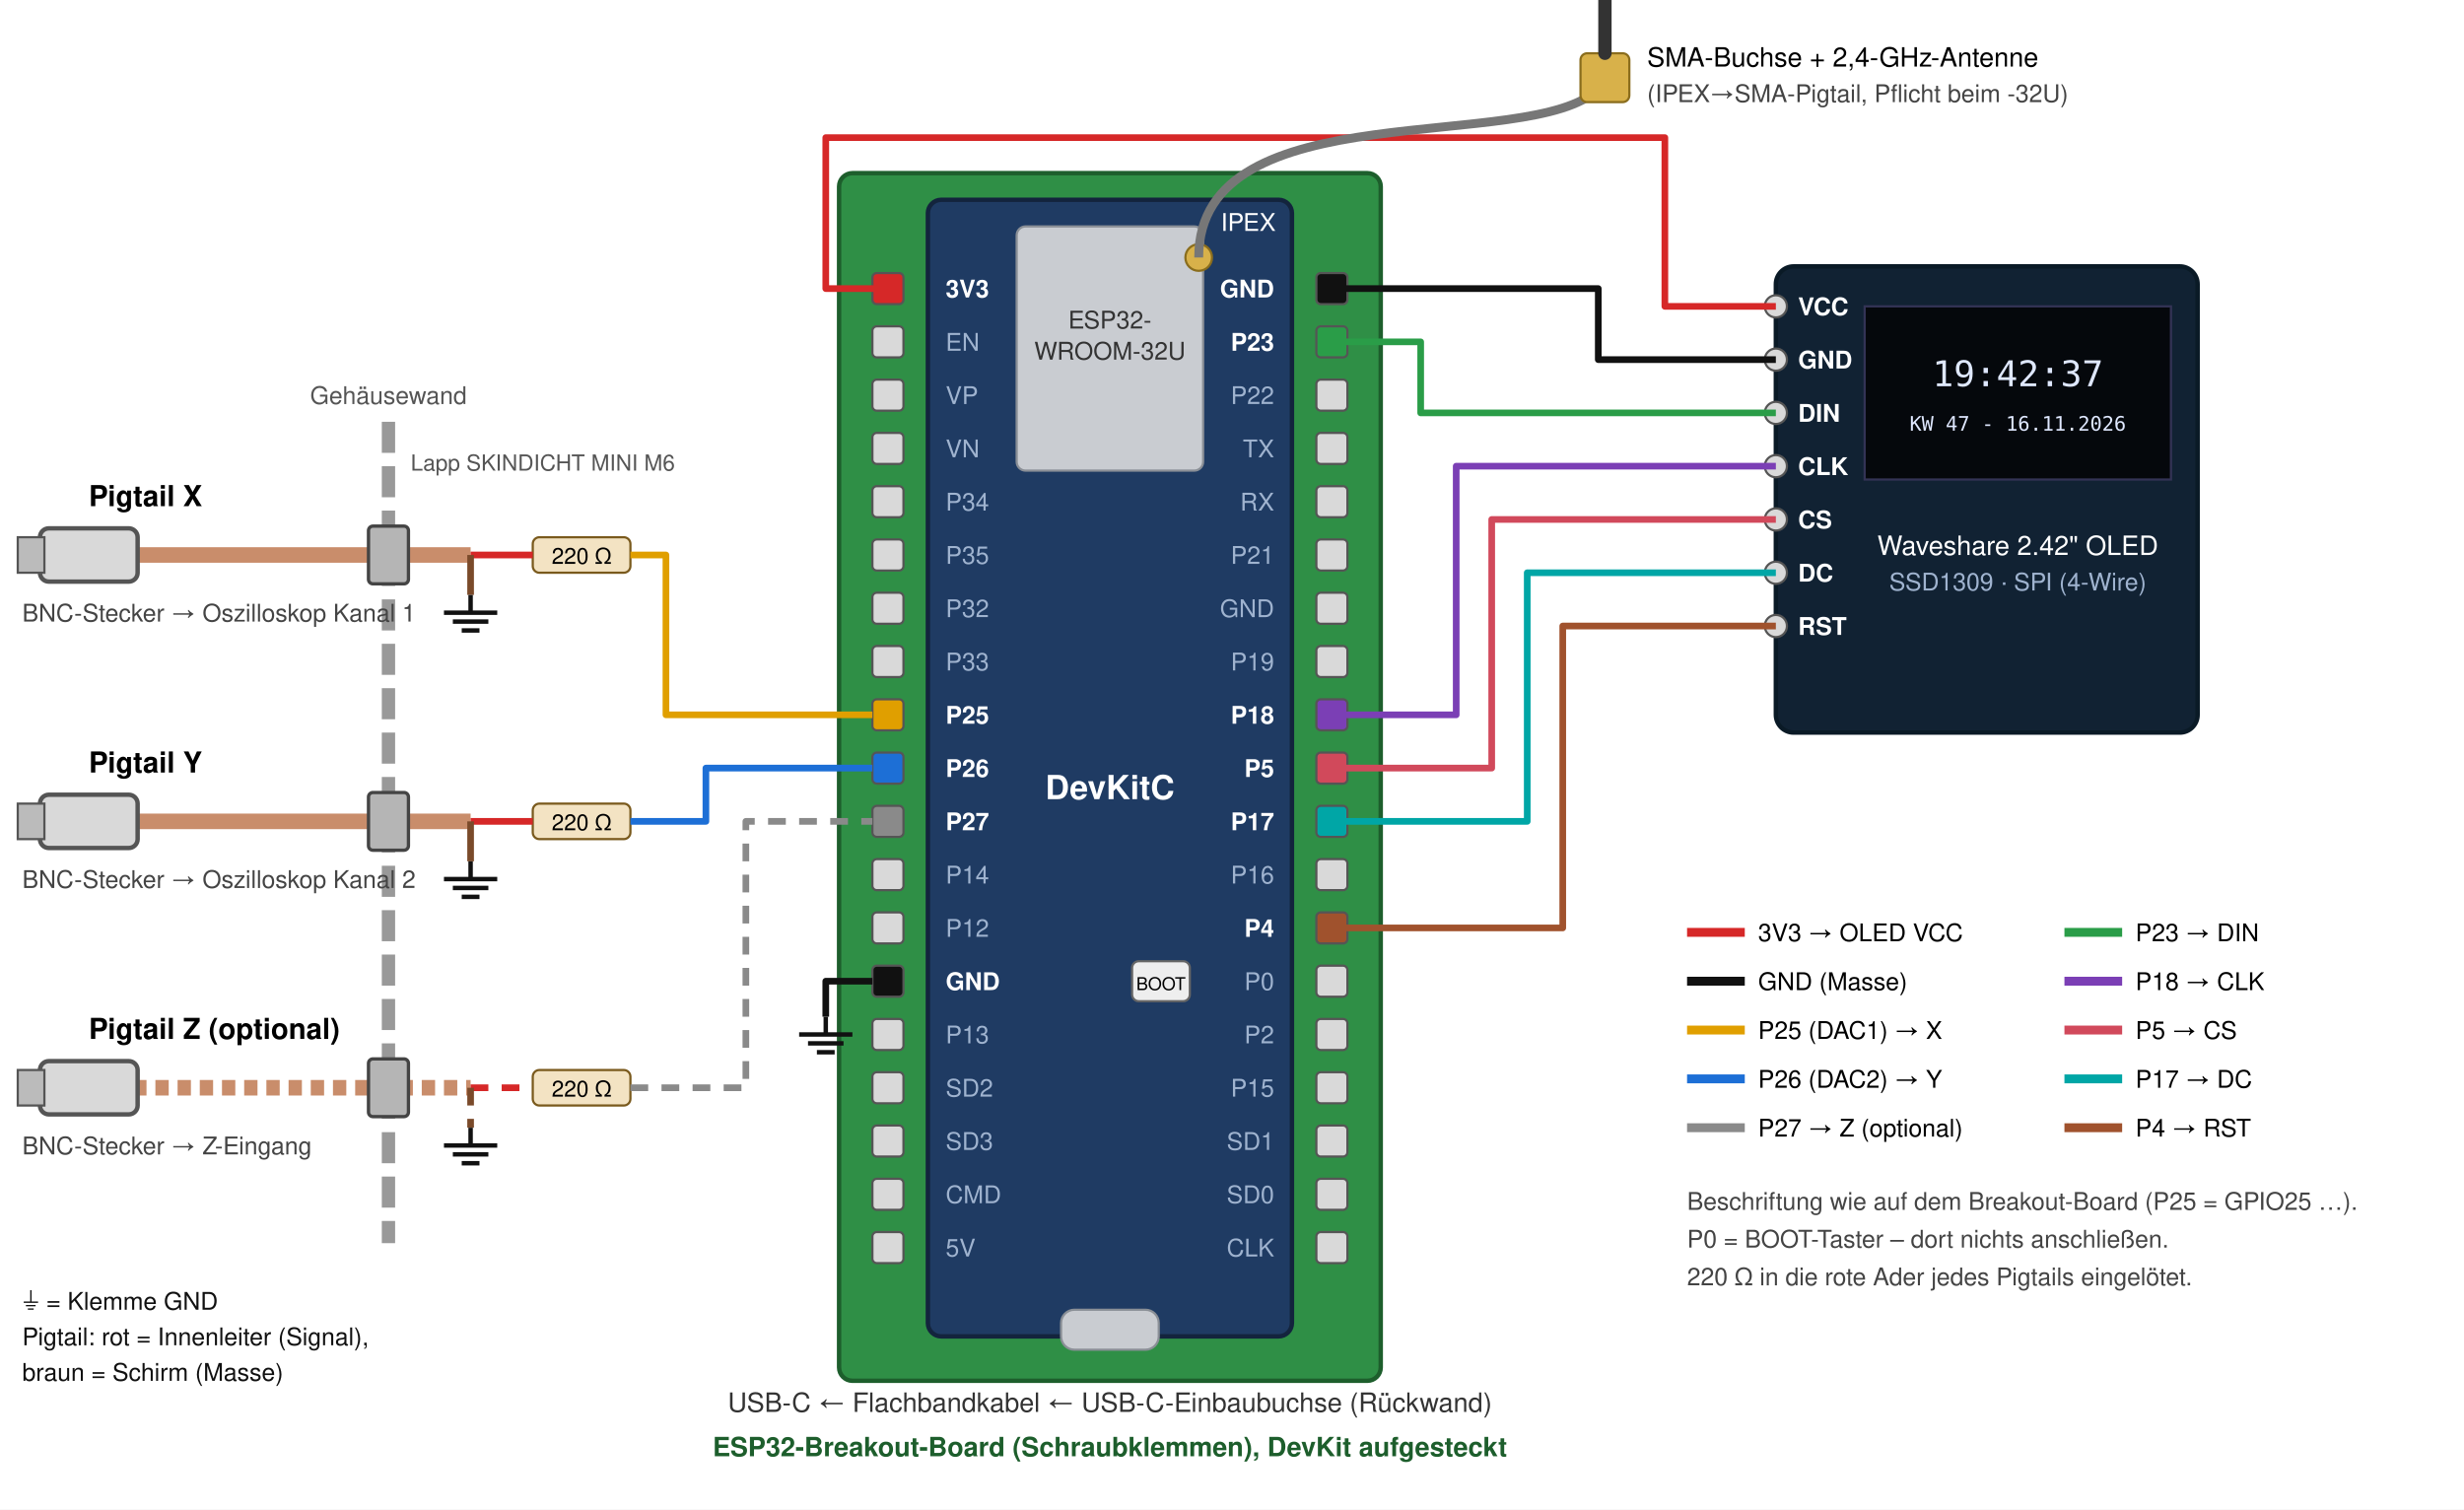
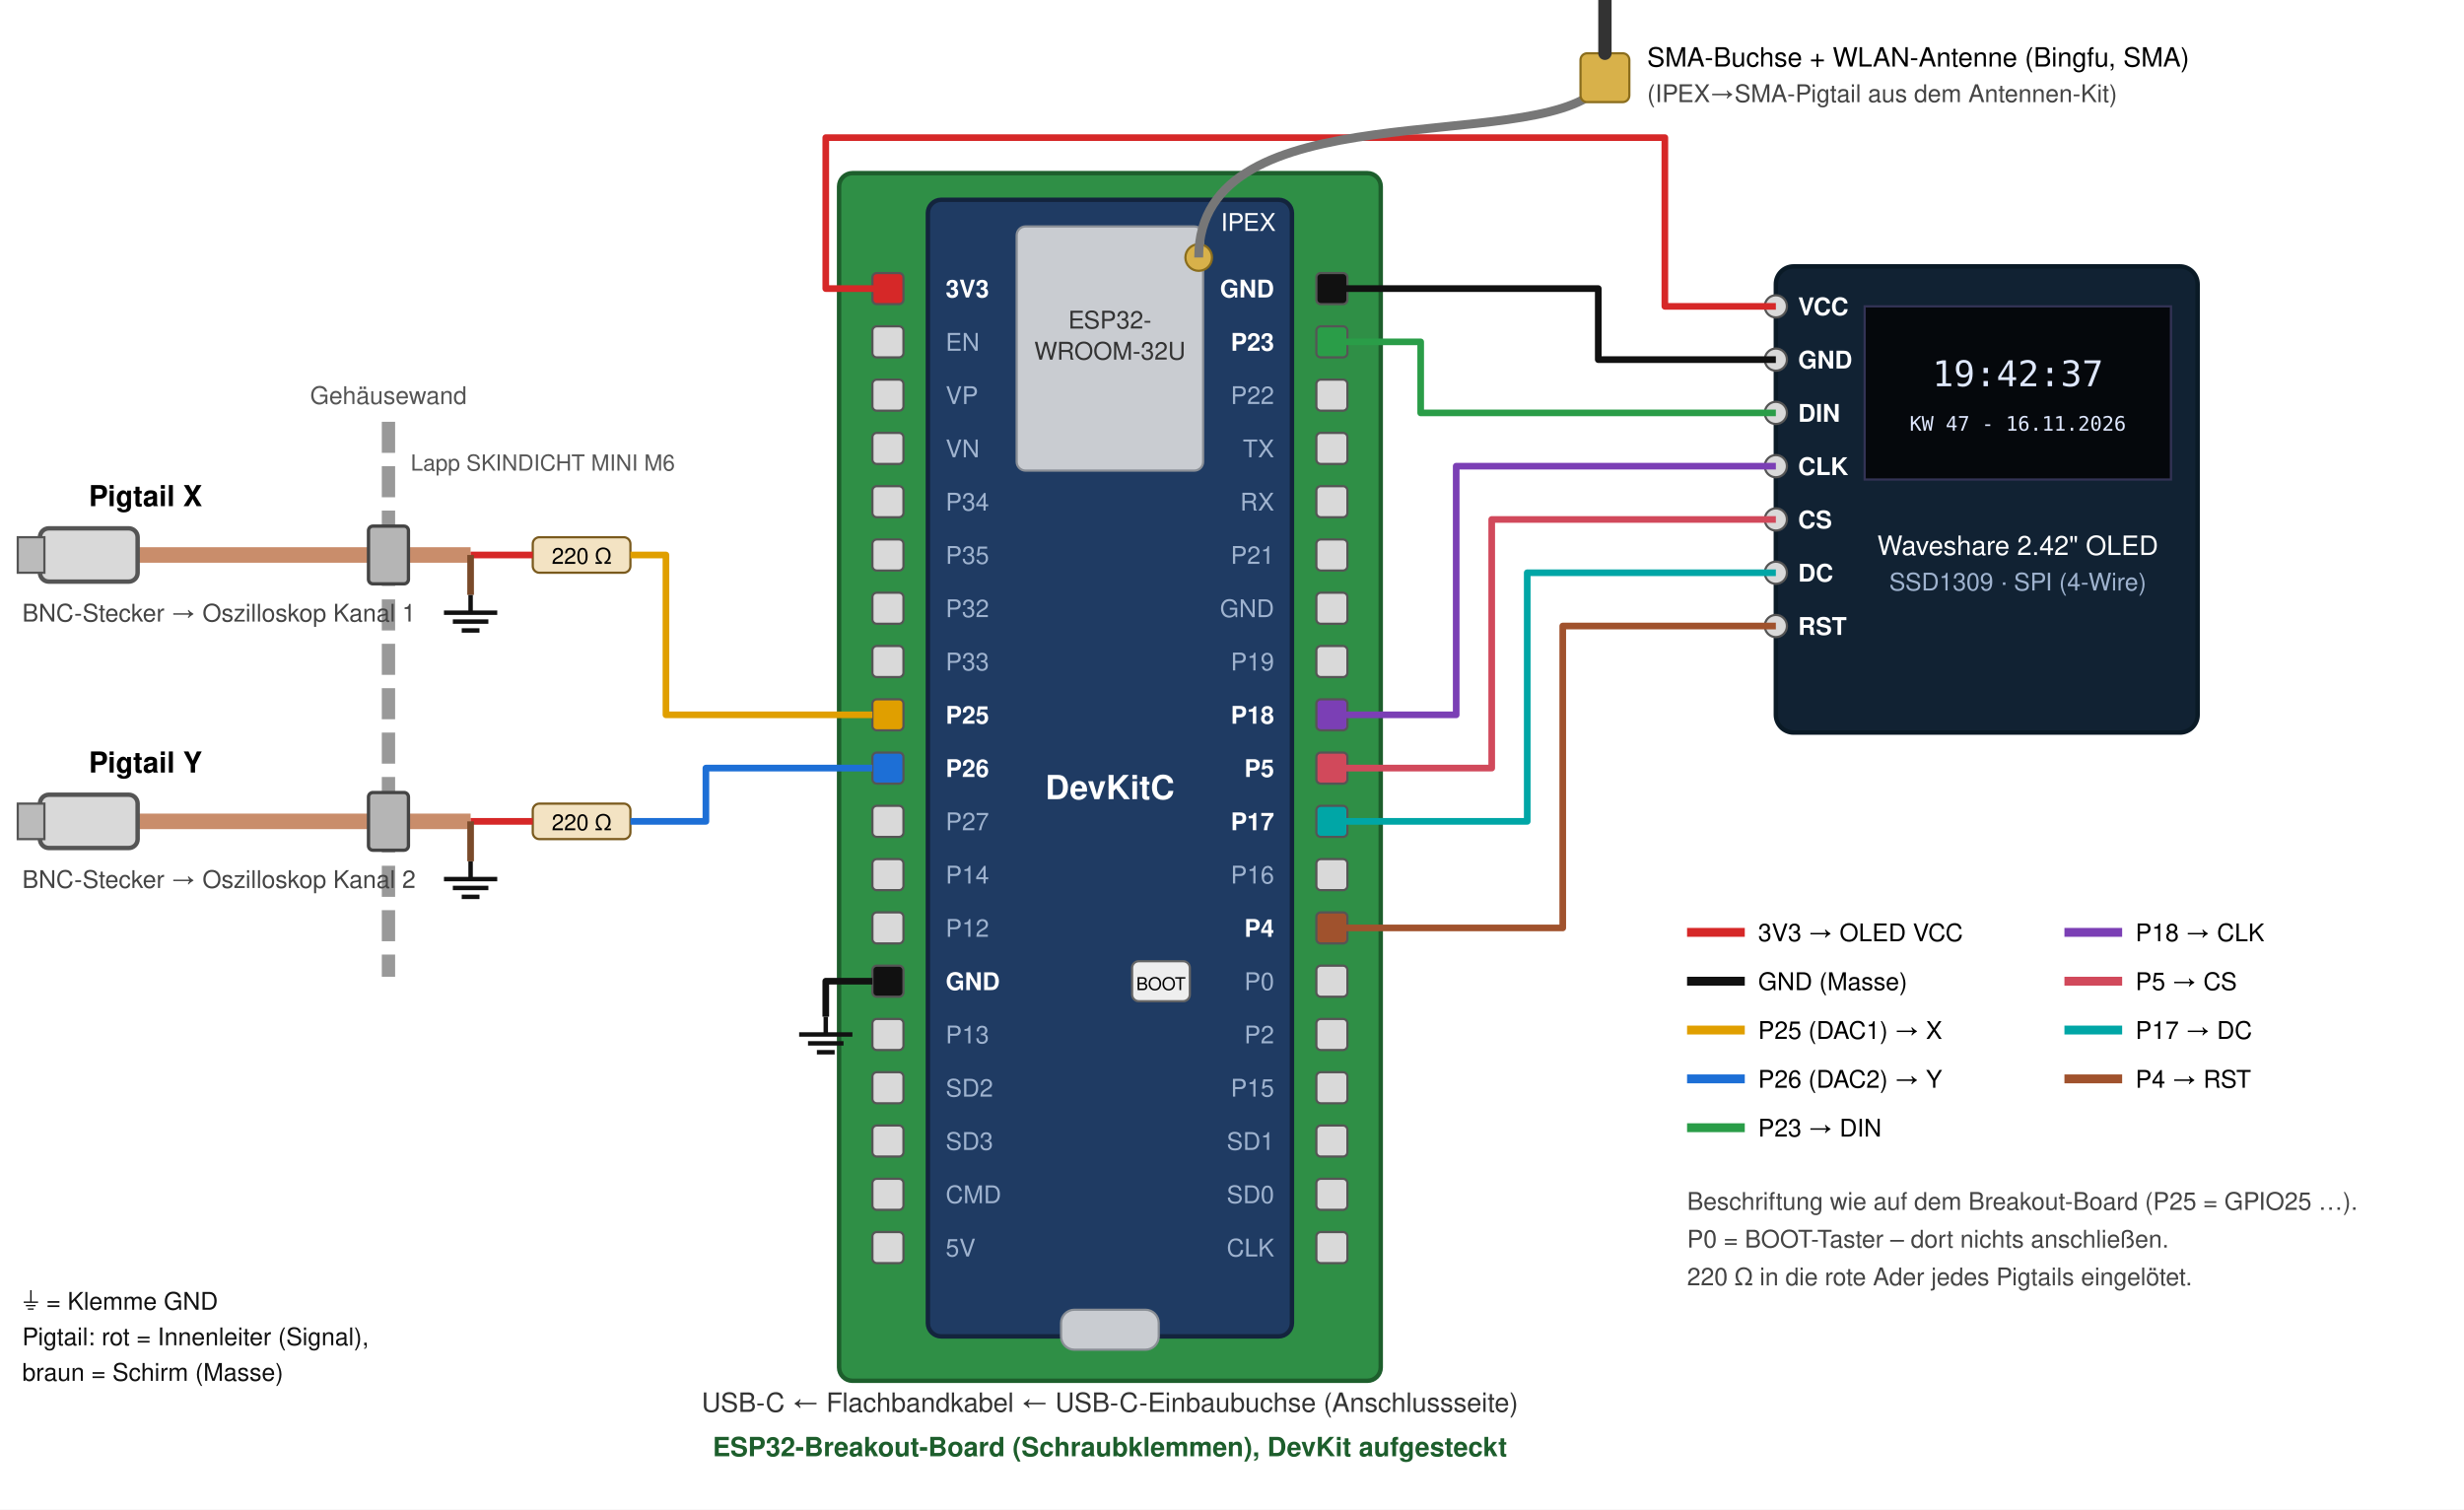
<svg xmlns="http://www.w3.org/2000/svg" viewBox="0 0 1110 680" font-family="Helvetica,Arial,sans-serif">
  <rect x="0" y="0" width="1110" height="680" fill="#fff" />
  <rect x="378" y="78" width="244" height="544" rx="6" fill="#2f8f46" stroke="#1d5e2c" stroke-width="2" />
  <text x="500.0" y="656" text-anchor="middle" font-size="12" fill="#1d5e2c" font-weight="bold">ESP32-Breakout-Board (Schraubklemmen), DevKit aufgesteckt</text>
  <rect x="418" y="90" width="164" height="512" rx="6" fill="#1f3b63" stroke="#13243d" stroke-width="2" />
  <rect x="458" y="102" width="84" height="110" rx="4" fill="#c9ccd1" stroke="#8a8f96" />
  <text x="500.0" y="148" text-anchor="middle" font-size="11" fill="#333">ESP32-</text>
  <text x="500.0" y="162" text-anchor="middle" font-size="11" fill="#333">WROOM-32U</text>
  <circle cx="540" cy="116" r="6" fill="#d8b14a" stroke="#8a6d1d" />
  <text x="550" y="104" font-size="11" fill="#fff">IPEX</text>
  <text x="500.0" y="360" text-anchor="middle" font-size="15" font-weight="bold" fill="#fff">DevKitC</text>
  <rect x="478.0" y="590" width="44" height="18" rx="6" fill="#c9ccd1" stroke="#8a8f96" />
-   <text x="500.0" y="636" text-anchor="middle" font-size="12" fill="#333">USB-C ← Flachbandkabel ← USB-C-Einbaubuchse (Rückwand)</text>
+   <text x="500.0" y="636" text-anchor="middle" font-size="12" fill="#333">USB-C ← Flachbandkabel ← USB-C-Einbaubuchse (Anschlussseite)</text>
  <rect x="510" y="433" width="26" height="18" rx="3" fill="#eee" stroke="#666" />
  <text x="523" y="446" text-anchor="middle" font-size="8">BOOT</text>
  <rect x="393" y="123" width="14" height="14" rx="2" fill="#d62828" stroke="#555" />
  <text x="426" y="134" font-size="11" fill="#fff" font-weight="bold">3V3</text>
  <rect x="393" y="147" width="14" height="14" rx="2" fill="#d9d9d9" stroke="#555" />
  <text x="426" y="158" font-size="11" fill="#9fb3cf">EN</text>
  <rect x="393" y="171" width="14" height="14" rx="2" fill="#d9d9d9" stroke="#555" />
  <text x="426" y="182" font-size="11" fill="#9fb3cf">VP</text>
  <rect x="393" y="195" width="14" height="14" rx="2" fill="#d9d9d9" stroke="#555" />
  <text x="426" y="206" font-size="11" fill="#9fb3cf">VN</text>
  <rect x="393" y="219" width="14" height="14" rx="2" fill="#d9d9d9" stroke="#555" />
  <text x="426" y="230" font-size="11" fill="#9fb3cf">P34</text>
  <rect x="393" y="243" width="14" height="14" rx="2" fill="#d9d9d9" stroke="#555" />
  <text x="426" y="254" font-size="11" fill="#9fb3cf">P35</text>
  <rect x="393" y="267" width="14" height="14" rx="2" fill="#d9d9d9" stroke="#555" />
  <text x="426" y="278" font-size="11" fill="#9fb3cf">P32</text>
  <rect x="393" y="291" width="14" height="14" rx="2" fill="#d9d9d9" stroke="#555" />
  <text x="426" y="302" font-size="11" fill="#9fb3cf">P33</text>
  <rect x="393" y="315" width="14" height="14" rx="2" fill="#e09f00" stroke="#555" />
  <text x="426" y="326" font-size="11" fill="#fff" font-weight="bold">P25</text>
  <rect x="393" y="339" width="14" height="14" rx="2" fill="#1d6fd6" stroke="#555" />
  <text x="426" y="350" font-size="11" fill="#fff" font-weight="bold">P26</text>
-   <rect x="393" y="363" width="14" height="14" rx="2" fill="#8a8a8a" stroke="#555" />
-   <text x="426" y="374" font-size="11" fill="#fff" font-weight="bold">P27</text>
+   <rect x="393" y="363" width="14" height="14" rx="2" fill="#d9d9d9" stroke="#555" />
+   <text x="426" y="374" font-size="11" fill="#9fb3cf">P27</text>
  <rect x="393" y="387" width="14" height="14" rx="2" fill="#d9d9d9" stroke="#555" />
  <text x="426" y="398" font-size="11" fill="#9fb3cf">P14</text>
  <rect x="393" y="411" width="14" height="14" rx="2" fill="#d9d9d9" stroke="#555" />
  <text x="426" y="422" font-size="11" fill="#9fb3cf">P12</text>
  <rect x="393" y="435" width="14" height="14" rx="2" fill="#111" stroke="#555" />
  <text x="426" y="446" font-size="11" fill="#fff" font-weight="bold">GND</text>
  <rect x="393" y="459" width="14" height="14" rx="2" fill="#d9d9d9" stroke="#555" />
  <text x="426" y="470" font-size="11" fill="#9fb3cf">P13</text>
  <rect x="393" y="483" width="14" height="14" rx="2" fill="#d9d9d9" stroke="#555" />
  <text x="426" y="494" font-size="11" fill="#9fb3cf">SD2</text>
  <rect x="393" y="507" width="14" height="14" rx="2" fill="#d9d9d9" stroke="#555" />
  <text x="426" y="518" font-size="11" fill="#9fb3cf">SD3</text>
  <rect x="393" y="531" width="14" height="14" rx="2" fill="#d9d9d9" stroke="#555" />
  <text x="426" y="542" font-size="11" fill="#9fb3cf">CMD</text>
  <rect x="393" y="555" width="14" height="14" rx="2" fill="#d9d9d9" stroke="#555" />
  <text x="426" y="566" font-size="11" fill="#9fb3cf">5V</text>
  <rect x="593" y="123" width="14" height="14" rx="2" fill="#111" stroke="#555" />
  <text x="574" y="134" text-anchor="end" font-size="11" fill="#fff" font-weight="bold">GND</text>
  <rect x="593" y="147" width="14" height="14" rx="2" fill="#2a9d48" stroke="#555" />
  <text x="574" y="158" text-anchor="end" font-size="11" fill="#fff" font-weight="bold">P23</text>
  <rect x="593" y="171" width="14" height="14" rx="2" fill="#d9d9d9" stroke="#555" />
  <text x="574" y="182" text-anchor="end" font-size="11" fill="#9fb3cf">P22</text>
  <rect x="593" y="195" width="14" height="14" rx="2" fill="#d9d9d9" stroke="#555" />
  <text x="574" y="206" text-anchor="end" font-size="11" fill="#9fb3cf">TX</text>
  <rect x="593" y="219" width="14" height="14" rx="2" fill="#d9d9d9" stroke="#555" />
  <text x="574" y="230" text-anchor="end" font-size="11" fill="#9fb3cf">RX</text>
  <rect x="593" y="243" width="14" height="14" rx="2" fill="#d9d9d9" stroke="#555" />
  <text x="574" y="254" text-anchor="end" font-size="11" fill="#9fb3cf">P21</text>
  <rect x="593" y="267" width="14" height="14" rx="2" fill="#d9d9d9" stroke="#555" />
  <text x="574" y="278" text-anchor="end" font-size="11" fill="#9fb3cf">GND</text>
  <rect x="593" y="291" width="14" height="14" rx="2" fill="#d9d9d9" stroke="#555" />
  <text x="574" y="302" text-anchor="end" font-size="11" fill="#9fb3cf">P19</text>
  <rect x="593" y="315" width="14" height="14" rx="2" fill="#7b3fb5" stroke="#555" />
  <text x="574" y="326" text-anchor="end" font-size="11" fill="#fff" font-weight="bold">P18</text>
  <rect x="593" y="339" width="14" height="14" rx="2" fill="#d1495b" stroke="#555" />
  <text x="574" y="350" text-anchor="end" font-size="11" fill="#fff" font-weight="bold">P5</text>
  <rect x="593" y="363" width="14" height="14" rx="2" fill="#00a6a6" stroke="#555" />
  <text x="574" y="374" text-anchor="end" font-size="11" fill="#fff" font-weight="bold">P17</text>
  <rect x="593" y="387" width="14" height="14" rx="2" fill="#d9d9d9" stroke="#555" />
  <text x="574" y="398" text-anchor="end" font-size="11" fill="#9fb3cf">P16</text>
  <rect x="593" y="411" width="14" height="14" rx="2" fill="#a0522d" stroke="#555" />
  <text x="574" y="422" text-anchor="end" font-size="11" fill="#fff" font-weight="bold">P4</text>
  <rect x="593" y="435" width="14" height="14" rx="2" fill="#d9d9d9" stroke="#555" />
  <text x="574" y="446" text-anchor="end" font-size="11" fill="#9fb3cf">P0</text>
  <rect x="593" y="459" width="14" height="14" rx="2" fill="#d9d9d9" stroke="#555" />
  <text x="574" y="470" text-anchor="end" font-size="11" fill="#9fb3cf">P2</text>
  <rect x="593" y="483" width="14" height="14" rx="2" fill="#d9d9d9" stroke="#555" />
  <text x="574" y="494" text-anchor="end" font-size="11" fill="#9fb3cf">P15</text>
  <rect x="593" y="507" width="14" height="14" rx="2" fill="#d9d9d9" stroke="#555" />
  <text x="574" y="518" text-anchor="end" font-size="11" fill="#9fb3cf">SD1</text>
  <rect x="593" y="531" width="14" height="14" rx="2" fill="#d9d9d9" stroke="#555" />
  <text x="574" y="542" text-anchor="end" font-size="11" fill="#9fb3cf">SD0</text>
  <rect x="593" y="555" width="14" height="14" rx="2" fill="#d9d9d9" stroke="#555" />
  <text x="574" y="566" text-anchor="end" font-size="11" fill="#9fb3cf">CLK</text>
-   <line x1="175" y1="190" x2="175" y2="560" stroke="#999" stroke-width="6" stroke-dasharray="14 6" />
+   <line x1="175" y1="190" x2="175" y2="440" stroke="#999" stroke-width="6" stroke-dasharray="14 6" />
  <text x="175" y="182" text-anchor="middle" font-size="11" fill="#555">Gehäusewand</text>
  <line x1="60" y1="250" x2="212" y2="250" stroke="#c98d6b" stroke-width="7" />
  <rect x="18" y="238" width="44" height="24" rx="4" fill="#d9d9d9" stroke="#555" stroke-width="2" />
  <rect x="8" y="242" width="12" height="16" fill="#bbb" stroke="#555" />
  <rect x="166" y="237" width="18" height="26" rx="2" fill="#b5b5b5" stroke="#444" stroke-width="1.5" />
  <text x="40" y="228" font-size="13" font-weight="bold">Pigtail X</text>
  <text x="10" y="280" font-size="11" fill="#444">BNC-Stecker → Oszilloskop Kanal 1</text>
  <rect x="240" y="242" width="44" height="16" rx="3" fill="#f3e3c3" stroke="#7a5a1d" />
  <text x="262" y="254" text-anchor="middle" font-size="10">220 Ω</text>
  <polyline points="212,250 240,250" fill="none" stroke="#d62828" stroke-width="3" stroke-linejoin="round" />
  <polyline points="284,250 300,250 300,322 393,322" fill="none" stroke="#e09f00" stroke-width="3" stroke-linejoin="round" />
  <polyline points="212,250 212,268" fill="none" stroke="#7a4a2a" stroke-width="3" stroke-linejoin="round" />
  <line x1="212" y1="268" x2="212" y2="276" stroke="#111" stroke-width="2" />
  <line x1="200" y1="276" x2="224" y2="276" stroke="#111" stroke-width="2" />
  <line x1="204" y1="280" x2="220" y2="280" stroke="#111" stroke-width="2" />
  <line x1="208" y1="284" x2="216" y2="284" stroke="#111" stroke-width="2" />
  <line x1="60" y1="370" x2="212" y2="370" stroke="#c98d6b" stroke-width="7" />
  <rect x="18" y="358" width="44" height="24" rx="4" fill="#d9d9d9" stroke="#555" stroke-width="2" />
  <rect x="8" y="362" width="12" height="16" fill="#bbb" stroke="#555" />
  <rect x="166" y="357" width="18" height="26" rx="2" fill="#b5b5b5" stroke="#444" stroke-width="1.5" />
  <text x="40" y="348" font-size="13" font-weight="bold">Pigtail Y</text>
  <text x="10" y="400" font-size="11" fill="#444">BNC-Stecker → Oszilloskop Kanal 2</text>
  <rect x="240" y="362" width="44" height="16" rx="3" fill="#f3e3c3" stroke="#7a5a1d" />
  <text x="262" y="374" text-anchor="middle" font-size="10">220 Ω</text>
  <polyline points="212,370 240,370" fill="none" stroke="#d62828" stroke-width="3" stroke-linejoin="round" />
  <polyline points="284,370 318,370 318,346 393,346" fill="none" stroke="#1d6fd6" stroke-width="3" stroke-linejoin="round" />
  <polyline points="212,370 212,388" fill="none" stroke="#7a4a2a" stroke-width="3" stroke-linejoin="round" />
  <line x1="212" y1="388" x2="212" y2="396" stroke="#111" stroke-width="2" />
  <line x1="200" y1="396" x2="224" y2="396" stroke="#111" stroke-width="2" />
  <line x1="204" y1="400" x2="220" y2="400" stroke="#111" stroke-width="2" />
  <line x1="208" y1="404" x2="216" y2="404" stroke="#111" stroke-width="2" />
-   <line x1="60" y1="490" x2="212" y2="490" stroke="#c98d6b" stroke-width="7" stroke-dasharray="6 4" />
-   <rect x="18" y="478" width="44" height="24" rx="4" fill="#d9d9d9" stroke="#555" stroke-width="2" />
-   <rect x="8" y="482" width="12" height="16" fill="#bbb" stroke="#555" />
-   <rect x="166" y="477" width="18" height="26" rx="2" fill="#b5b5b5" stroke="#444" stroke-width="1.5" />
-   <text x="40" y="468" font-size="13" font-weight="bold">Pigtail Z (optional)</text>
-   <text x="10" y="520" font-size="11" fill="#444">BNC-Stecker → Z-Eingang</text>
-   <rect x="240" y="482" width="44" height="16" rx="3" fill="#f3e3c3" stroke="#7a5a1d" />
-   <text x="262" y="494" text-anchor="middle" font-size="10">220 Ω</text>
-   <polyline points="212,490 240,490" fill="none" stroke="#d62828" stroke-width="3" stroke-linejoin="round" stroke-dasharray="8 6" />
-   <polyline points="284,490 336,490 336,370 393,370" fill="none" stroke="#8a8a8a" stroke-width="3" stroke-linejoin="round" stroke-dasharray="8 6" />
-   <polyline points="212,490 212,508" fill="none" stroke="#7a4a2a" stroke-width="3" stroke-linejoin="round" stroke-dasharray="8 6" />
-   <line x1="212" y1="508" x2="212" y2="516" stroke="#111" stroke-width="2" />
-   <line x1="200" y1="516" x2="224" y2="516" stroke="#111" stroke-width="2" />
-   <line x1="204" y1="520" x2="220" y2="520" stroke="#111" stroke-width="2" />
-   <line x1="208" y1="524" x2="216" y2="524" stroke="#111" stroke-width="2" />
  <text x="185" y="212" font-size="10" fill="#555">Lapp SKINDICHT MINI M6</text>
  <polyline points="393,442 372,442 372,458" fill="none" stroke="#111" stroke-width="3" stroke-linejoin="round" />
  <line x1="372" y1="458" x2="372" y2="466" stroke="#111" stroke-width="2" />
  <line x1="360" y1="466" x2="384" y2="466" stroke="#111" stroke-width="2" />
  <line x1="364" y1="470" x2="380" y2="470" stroke="#111" stroke-width="2" />
  <line x1="368" y1="474" x2="376" y2="474" stroke="#111" stroke-width="2" />
  <text x="10" y="590" font-size="11" fill="#111">⏚ = Klemme GND</text>
  <text x="10" y="606" font-size="11" fill="#111">Pigtail: rot = Innenleiter (Signal),</text>
  <text x="10" y="622" font-size="11" fill="#111">braun = Schirm (Masse)</text>
  <rect x="800" y="120" width="190" height="210" rx="8" fill="#123" stroke="#0a1a26" stroke-width="2" />
  <rect x="840" y="138" width="138" height="78" fill="#05080c" stroke="#335" />
  <text x="909" y="174" text-anchor="middle" font-size="16" fill="#dfe8ff" font-family="monospace">19:42:37</text>
  <text x="909" y="194" text-anchor="middle" font-size="9" fill="#dfe8ff" font-family="monospace">KW 47 - 16.11.2026</text>
  <text x="909" y="250" text-anchor="middle" font-size="12" fill="#fff">Waveshare 2.42" OLED</text>
  <text x="909" y="266" text-anchor="middle" font-size="11" fill="#9fb3cf">SSD1309 · SPI (4-Wire)</text>
  <circle cx="800" cy="138" r="5" fill="#d9d9d9" stroke="#555" />
  <text x="810" y="142" font-size="11" fill="#fff" font-weight="bold">VCC</text>
  <circle cx="800" cy="162" r="5" fill="#d9d9d9" stroke="#555" />
  <text x="810" y="166" font-size="11" fill="#fff" font-weight="bold">GND</text>
  <circle cx="800" cy="186" r="5" fill="#d9d9d9" stroke="#555" />
  <text x="810" y="190" font-size="11" fill="#fff" font-weight="bold">DIN</text>
  <circle cx="800" cy="210" r="5" fill="#d9d9d9" stroke="#555" />
  <text x="810" y="214" font-size="11" fill="#fff" font-weight="bold">CLK</text>
  <circle cx="800" cy="234" r="5" fill="#d9d9d9" stroke="#555" />
  <text x="810" y="238" font-size="11" fill="#fff" font-weight="bold">CS</text>
  <circle cx="800" cy="258" r="5" fill="#d9d9d9" stroke="#555" />
  <text x="810" y="262" font-size="11" fill="#fff" font-weight="bold">DC</text>
  <circle cx="800" cy="282" r="5" fill="#d9d9d9" stroke="#555" />
  <text x="810" y="286" font-size="11" fill="#fff" font-weight="bold">RST</text>
  <polyline points="600,154 640,154 640,186 800,186" fill="none" stroke="#2a9d48" stroke-width="3" stroke-linejoin="round" />
  <polyline points="600,322 656,322 656,210 800,210" fill="none" stroke="#7b3fb5" stroke-width="3" stroke-linejoin="round" />
  <polyline points="600,346 672,346 672,234 800,234" fill="none" stroke="#d1495b" stroke-width="3" stroke-linejoin="round" />
  <polyline points="600,370 688,370 688,258 800,258" fill="none" stroke="#00a6a6" stroke-width="3" stroke-linejoin="round" />
  <polyline points="600,418 704,418 704,282 800,282" fill="none" stroke="#a0522d" stroke-width="3" stroke-linejoin="round" />
  <polyline points="600,130 720,130 720,162 800,162" fill="none" stroke="#111" stroke-width="3" stroke-linejoin="round" />
  <polyline points="400,130 372,130 372,62 750,62 750,138 800,138" fill="none" stroke="#d62828" stroke-width="3" stroke-linejoin="round" />
  <path d="M540,116 C540,40 690,70 720,40" fill="none" stroke="#777" stroke-width="4" />
  <rect x="712" y="24" width="22" height="22" rx="3" fill="#d8b14a" stroke="#8a6d1d" />
  <line x1="723" y1="24" x2="723" y2="-0" stroke="#333" stroke-width="6" stroke-linecap="round" />
-   <text x="742" y="30" font-size="12">SMA-Buchse + 2,4-GHz-Antenne</text>
-   <text x="742" y="46" font-size="11" fill="#444">(IPEX→SMA-Pigtail, Pflicht beim -32U)</text>
+   <text x="742" y="30" font-size="12">SMA-Buchse + WLAN-Antenne (Bingfu, SMA)</text>
+   <text x="742" y="46" font-size="11" fill="#444">(IPEX→SMA-Pigtail aus dem Antennen-Kit)</text>
  <line x1="760" y1="420" x2="786" y2="420" stroke="#d62828" stroke-width="4" />
  <text x="792" y="424" font-size="11">3V3 → OLED VCC</text>
  <line x1="760" y1="442" x2="786" y2="442" stroke="#111" stroke-width="4" />
  <text x="792" y="446" font-size="11">GND (Masse)</text>
  <line x1="760" y1="464" x2="786" y2="464" stroke="#e09f00" stroke-width="4" />
  <text x="792" y="468" font-size="11">P25 (DAC1) → X</text>
  <line x1="760" y1="486" x2="786" y2="486" stroke="#1d6fd6" stroke-width="4" />
  <text x="792" y="490" font-size="11">P26 (DAC2) → Y</text>
-   <line x1="760" y1="508" x2="786" y2="508" stroke="#8a8a8a" stroke-width="4" />
-   <text x="792" y="512" font-size="11">P27 → Z (optional)</text>
-   <line x1="930" y1="420" x2="956" y2="420" stroke="#2a9d48" stroke-width="4" />
-   <text x="962" y="424" font-size="11">P23 → DIN</text>
-   <line x1="930" y1="442" x2="956" y2="442" stroke="#7b3fb5" stroke-width="4" />
-   <text x="962" y="446" font-size="11">P18 → CLK</text>
-   <line x1="930" y1="464" x2="956" y2="464" stroke="#d1495b" stroke-width="4" />
-   <text x="962" y="468" font-size="11">P5 → CS</text>
-   <line x1="930" y1="486" x2="956" y2="486" stroke="#00a6a6" stroke-width="4" />
-   <text x="962" y="490" font-size="11">P17 → DC</text>
-   <line x1="930" y1="508" x2="956" y2="508" stroke="#a0522d" stroke-width="4" />
-   <text x="962" y="512" font-size="11">P4 → RST</text>
+   <line x1="760" y1="508" x2="786" y2="508" stroke="#2a9d48" stroke-width="4" />
+   <text x="792" y="512" font-size="11">P23 → DIN</text>
+   <line x1="930" y1="420" x2="956" y2="420" stroke="#7b3fb5" stroke-width="4" />
+   <text x="962" y="424" font-size="11">P18 → CLK</text>
+   <line x1="930" y1="442" x2="956" y2="442" stroke="#d1495b" stroke-width="4" />
+   <text x="962" y="446" font-size="11">P5 → CS</text>
+   <line x1="930" y1="464" x2="956" y2="464" stroke="#00a6a6" stroke-width="4" />
+   <text x="962" y="468" font-size="11">P17 → DC</text>
+   <line x1="930" y1="486" x2="956" y2="486" stroke="#a0522d" stroke-width="4" />
+   <text x="962" y="490" font-size="11">P4 → RST</text>
  <text x="760" y="545" font-size="11" fill="#444">Beschriftung wie auf dem Breakout-Board (P25 = GPIO25 …).</text>
  <text x="760" y="562" font-size="11" fill="#444">P0 = BOOT-Taster – dort nichts anschließen.</text>
  <text x="760" y="579" font-size="11" fill="#444">220 Ω in die rote Ader jedes Pigtails eingelötet.</text>
</svg>
